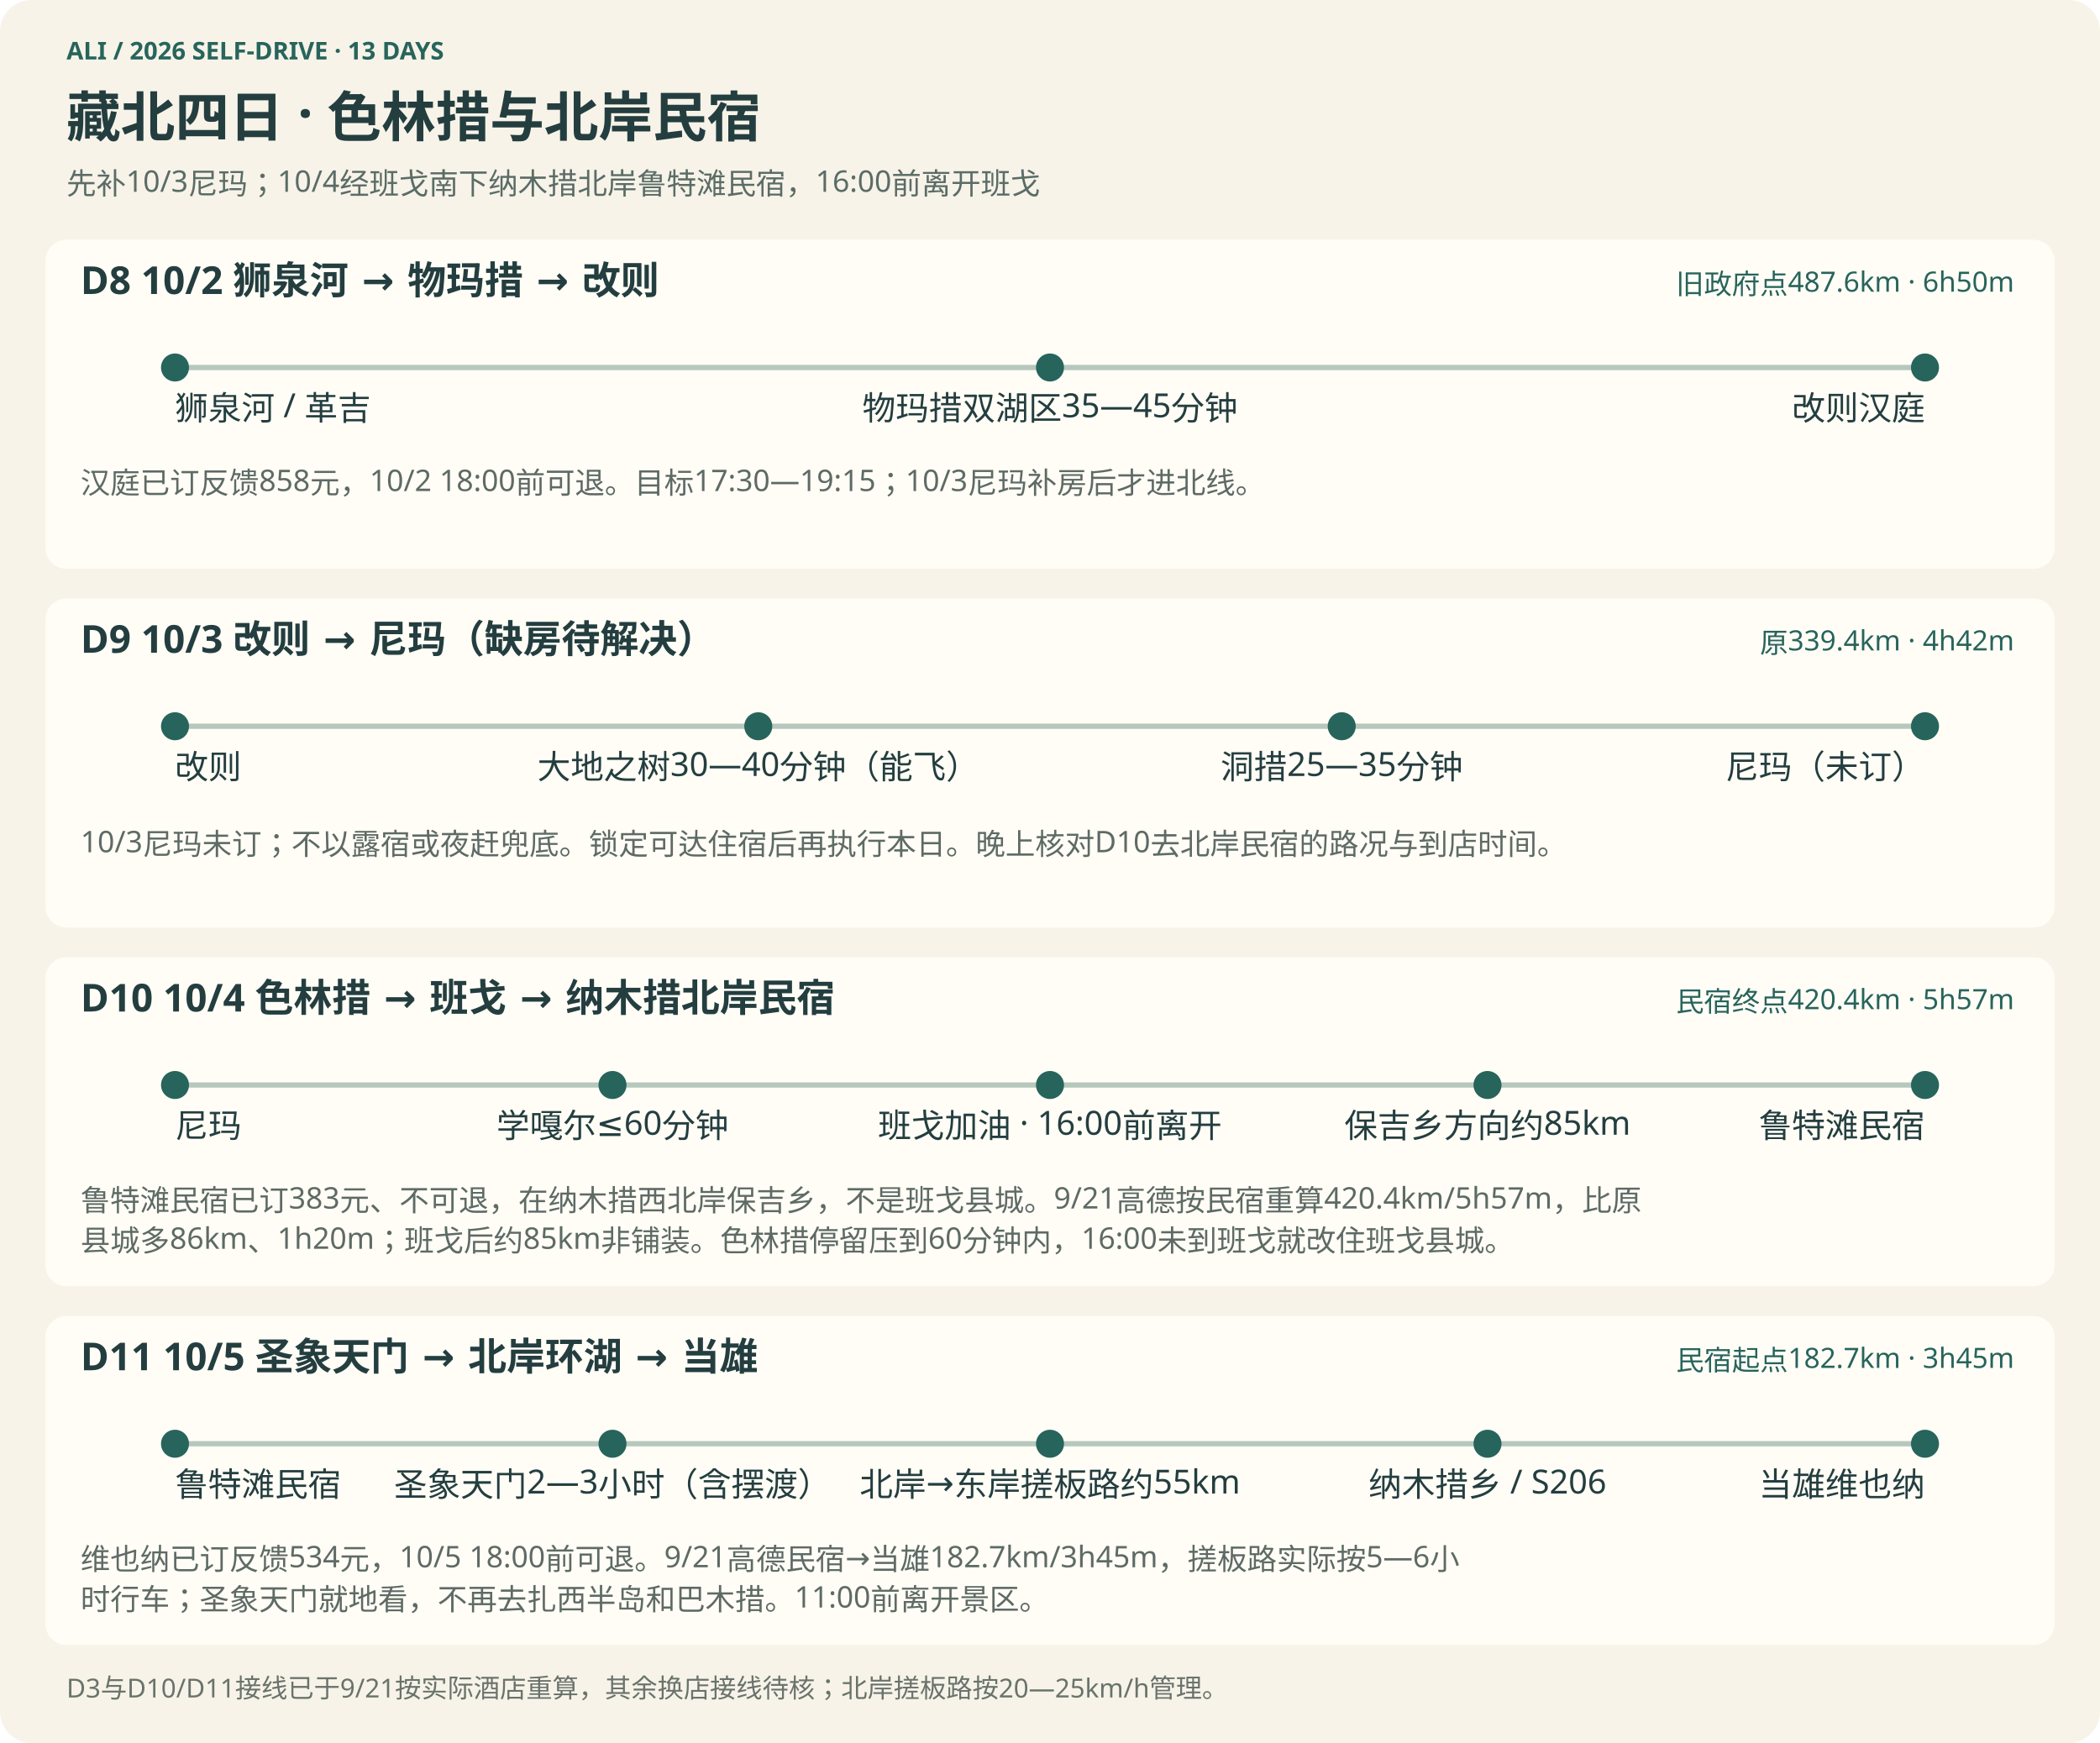
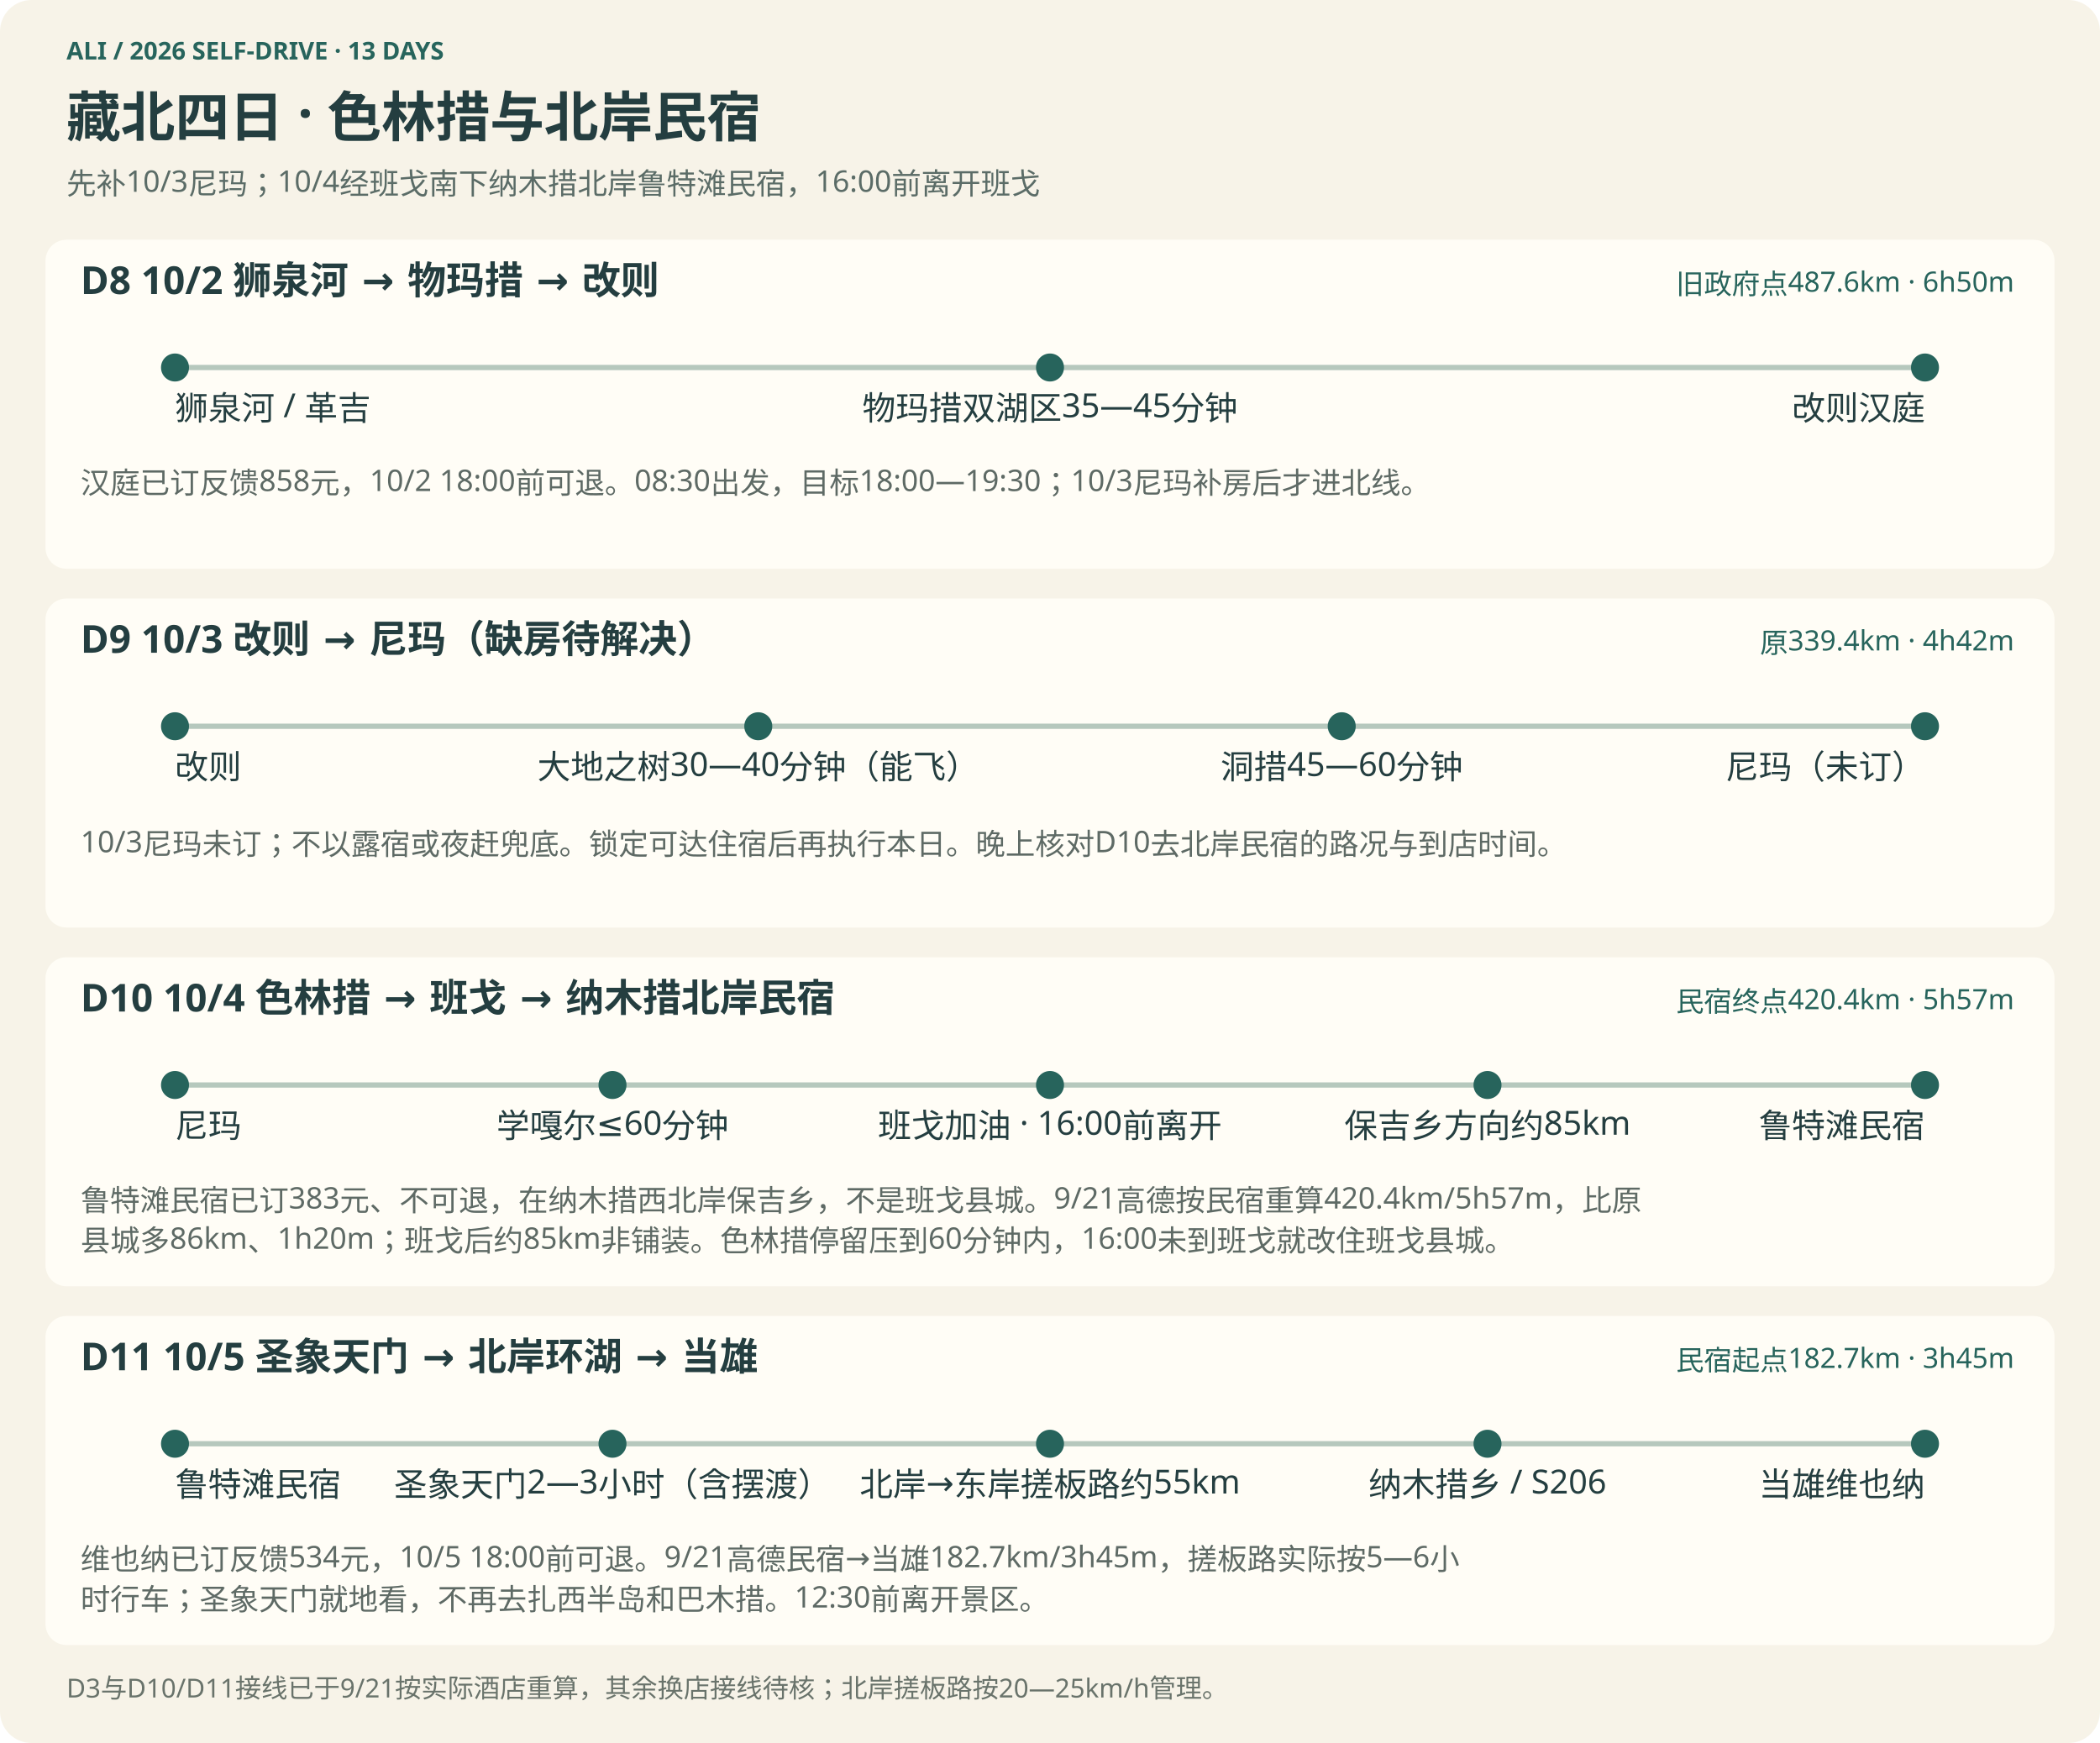
<svg xmlns="http://www.w3.org/2000/svg" viewBox="0 0 1200 996" class="ali-route-map" role="img">
  <g font-family="PingFang SC,Microsoft YaHei,sans-serif">
    <rect width="1200" height="996" rx="18" fill="#f7f3e8" />
    <text x="38.0" y="34.0" font-size="14" fill="#27645c" text-anchor="start" font-weight="600">ALI / 2026     SELF-DRIVE · 13 DAYS</text>
    <text x="38.0" y="78.0" font-size="31" fill="#243e40" text-anchor="start" font-weight="700">藏北四日 · 色林措与北岸民宿</text>
    <text x="38.0" y="111.0" font-size="17" fill="#5b6c67" text-anchor="start" font-weight="400">先补10/3尼玛；10/4经班戈南下纳木措北岸鲁特滩民宿，16:00前离开班戈</text>
    <rect x="26" y="137" width="1148" height="188" rx="12" fill="#fffdf6" />
    <text x="46.0" y="168.0" font-size="22" fill="#243e40" text-anchor="start" font-weight="600">D8  10/2  狮泉河 → 物玛措 → 改则</text>
    <text x="1151.0" y="168.0" font-size="16" fill="#27645c" text-anchor="end" font-weight="400">旧政府点487.6km · 6h50m</text>
    <g data-layer="route-a">
      <line x1="100" y1="210" x2="1100" y2="210" stroke="#b6c8bd" stroke-width="3" />
    </g>
    <g data-layer="sights-core">
-       <g class="point tier-1" data-point-id="d8-stop-0" data-title="狮泉河 / 革吉" data-summary="汉庭已订反馈858元，10/2 18:00前可退。目标17:30—19:15；10/3尼玛补房后才进北线。" data-day-a="D8" data-kind="viewpoint" data-tier="1" data-action="core" data-status="documented" data-route-scope="A" data-elevation="" data-cost-basis="导航核查日期见日卡；点位与连线不是停车、准入或飞行许可。">
+       <g class="point tier-1" data-point-id="d8-stop-0" data-title="狮泉河 / 革吉" data-summary="汉庭已订反馈858元，10/2 18:00前可退。08:30出发，目标18:00—19:30；10/3尼玛补房后才进北线。" data-day-a="D8" data-kind="viewpoint" data-tier="1" data-action="core" data-status="documented" data-route-scope="A" data-elevation="" data-cost-basis="导航核查日期见日卡；点位与连线不是停车、准入或飞行许可。">
        <circle class="point-symbol" cx="100.0" cy="210" r="8" fill="#27645c" />
        <text x="100.0" y="240.0" font-size="19" fill="#243e40" text-anchor="start" font-weight="500">狮泉河 / 革吉</text>
      </g>
-       <g class="point tier-1" data-point-id="d8-stop-1" data-title="物玛措双湖区35—45分钟" data-summary="汉庭已订反馈858元，10/2 18:00前可退。目标17:30—19:15；10/3尼玛补房后才进北线。" data-day-a="D8" data-kind="viewpoint" data-tier="1" data-action="core" data-status="documented" data-route-scope="A" data-elevation="" data-cost-basis="导航核查日期见日卡；点位与连线不是停车、准入或飞行许可。">
+       <g class="point tier-1" data-point-id="d8-stop-1" data-title="物玛措双湖区35—45分钟" data-summary="汉庭已订反馈858元，10/2 18:00前可退。08:30出发，目标18:00—19:30；10/3尼玛补房后才进北线。" data-day-a="D8" data-kind="viewpoint" data-tier="1" data-action="core" data-status="documented" data-route-scope="A" data-elevation="" data-cost-basis="导航核查日期见日卡；点位与连线不是停车、准入或飞行许可。">
        <circle class="point-symbol" cx="600.0" cy="210" r="8" fill="#27645c" />
        <text x="600.0" y="240.0" font-size="19" fill="#243e40" text-anchor="middle" font-weight="500">物玛措双湖区35—45分钟</text>
      </g>
-       <g class="point tier-1" data-point-id="d8-stop-2" data-title="改则汉庭" data-summary="汉庭已订反馈858元，10/2 18:00前可退。目标17:30—19:15；10/3尼玛补房后才进北线。" data-day-a="D8" data-kind="viewpoint" data-tier="1" data-action="core" data-status="documented" data-route-scope="A" data-elevation="" data-cost-basis="导航核查日期见日卡；点位与连线不是停车、准入或飞行许可。">
+       <g class="point tier-1" data-point-id="d8-stop-2" data-title="改则汉庭" data-summary="汉庭已订反馈858元，10/2 18:00前可退。08:30出发，目标18:00—19:30；10/3尼玛补房后才进北线。" data-day-a="D8" data-kind="viewpoint" data-tier="1" data-action="core" data-status="documented" data-route-scope="A" data-elevation="" data-cost-basis="导航核查日期见日卡；点位与连线不是停车、准入或飞行许可。">
        <circle class="point-symbol" cx="1100.0" cy="210" r="8" fill="#27645c" />
        <text x="1100.0" y="240.0" font-size="19" fill="#243e40" text-anchor="end" font-weight="500">改则汉庭</text>
      </g>
    </g>
-     <text x="46.0" y="282.0" font-size="17" fill="#5e6a65" text-anchor="start" font-weight="400">汉庭已订反馈858元，10/2 18:00前可退。目标17:30—19:15；10/3尼玛补房后才进北线。</text>
+     <text x="46.0" y="282.0" font-size="17" fill="#5e6a65" text-anchor="start" font-weight="400">汉庭已订反馈858元，10/2 18:00前可退。08:30出发，目标18:00—19:30；10/3尼玛补房后才进北线。</text>
    <rect x="26" y="342" width="1148" height="188" rx="12" fill="#fffdf6" />
    <text x="46.0" y="373.0" font-size="22" fill="#243e40" text-anchor="start" font-weight="600">D9  10/3  改则 → 尼玛（缺房待解决）</text>
    <text x="1151.0" y="373.0" font-size="16" fill="#27645c" text-anchor="end" font-weight="400">原339.4km · 4h42m</text>
    <g data-layer="route-a">
      <line x1="100" y1="415" x2="1100" y2="415" stroke="#b6c8bd" stroke-width="3" />
    </g>
    <g data-layer="sights-core">
      <g class="point tier-1" data-point-id="d9-stop-0" data-title="改则" data-summary="10/3尼玛未订；不以露宿或夜赶兜底。锁定可达住宿后再执行本日。晚上核对D10去北岸民宿的路况与到店时间。" data-day-a="D9" data-kind="viewpoint" data-tier="1" data-action="core" data-status="documented" data-route-scope="A" data-elevation="" data-cost-basis="导航核查日期见日卡；点位与连线不是停车、准入或飞行许可。">
        <circle class="point-symbol" cx="100.0" cy="415" r="8" fill="#27645c" />
        <text x="100.0" y="445.0" font-size="19" fill="#243e40" text-anchor="start" font-weight="500">改则</text>
      </g>
      <g class="point tier-1" data-point-id="d9-stop-1" data-title="大地之树30—40分钟（能飞）" data-summary="10/3尼玛未订；不以露宿或夜赶兜底。锁定可达住宿后再执行本日。晚上核对D10去北岸民宿的路况与到店时间。" data-day-a="D9" data-kind="viewpoint" data-tier="1" data-action="core" data-status="documented" data-route-scope="A" data-elevation="" data-cost-basis="导航核查日期见日卡；点位与连线不是停车、准入或飞行许可。">
        <circle class="point-symbol" cx="433.3" cy="415" r="8" fill="#27645c" />
        <text x="433.3" y="445.0" font-size="19" fill="#243e40" text-anchor="middle" font-weight="500">大地之树30—40分钟（能飞）</text>
      </g>
-       <g class="point tier-1" data-point-id="d9-stop-2" data-title="洞措25—35分钟" data-summary="10/3尼玛未订；不以露宿或夜赶兜底。锁定可达住宿后再执行本日。晚上核对D10去北岸民宿的路况与到店时间。" data-day-a="D9" data-kind="viewpoint" data-tier="1" data-action="core" data-status="documented" data-route-scope="A" data-elevation="" data-cost-basis="导航核查日期见日卡；点位与连线不是停车、准入或飞行许可。">
+       <g class="point tier-1" data-point-id="d9-stop-2" data-title="洞措45—60分钟" data-summary="10/3尼玛未订；不以露宿或夜赶兜底。锁定可达住宿后再执行本日。晚上核对D10去北岸民宿的路况与到店时间。" data-day-a="D9" data-kind="viewpoint" data-tier="1" data-action="core" data-status="documented" data-route-scope="A" data-elevation="" data-cost-basis="导航核查日期见日卡；点位与连线不是停车、准入或飞行许可。">
        <circle class="point-symbol" cx="766.7" cy="415" r="8" fill="#27645c" />
-         <text x="766.7" y="445.0" font-size="19" fill="#243e40" text-anchor="middle" font-weight="500">洞措25—35分钟</text>
+         <text x="766.7" y="445.0" font-size="19" fill="#243e40" text-anchor="middle" font-weight="500">洞措45—60分钟</text>
      </g>
      <g class="point tier-1" data-point-id="d9-stop-3" data-title="尼玛（未订）" data-summary="10/3尼玛未订；不以露宿或夜赶兜底。锁定可达住宿后再执行本日。晚上核对D10去北岸民宿的路况与到店时间。" data-day-a="D9" data-kind="viewpoint" data-tier="1" data-action="core" data-status="documented" data-route-scope="A" data-elevation="" data-cost-basis="导航核查日期见日卡；点位与连线不是停车、准入或飞行许可。">
        <circle class="point-symbol" cx="1100.0" cy="415" r="8" fill="#27645c" />
        <text x="1100.0" y="445.0" font-size="19" fill="#243e40" text-anchor="end" font-weight="500">尼玛（未订）</text>
      </g>
    </g>
    <text x="46.0" y="487.0" font-size="17" fill="#5e6a65" text-anchor="start" font-weight="400">10/3尼玛未订；不以露宿或夜赶兜底。锁定可达住宿后再执行本日。晚上核对D10去北岸民宿的路况与到店时间。</text>
    <rect x="26" y="547" width="1148" height="188" rx="12" fill="#fffdf6" />
    <text x="46.0" y="578.0" font-size="22" fill="#243e40" text-anchor="start" font-weight="600">D10  10/4  色林措 → 班戈 → 纳木措北岸民宿</text>
    <text x="1151.0" y="578.0" font-size="16" fill="#27645c" text-anchor="end" font-weight="400">民宿终点420.4km · 5h57m</text>
    <g data-layer="route-a">
      <line x1="100" y1="620" x2="1100" y2="620" stroke="#b6c8bd" stroke-width="3" />
    </g>
    <g data-layer="sights-core">
      <g class="point tier-1" data-point-id="d10-stop-0" data-title="尼玛" data-summary="鲁特滩民宿已订383元、不可退，在纳木措西北岸保吉乡，不是班戈县城。9/21高德按民宿重算420.4km/5h57m，比原县城多86km、1h20m；班戈后约85km非铺装。色林措停留压到60分钟内，16:00未到班戈就改住班戈县城。" data-day-a="D10" data-kind="viewpoint" data-tier="1" data-action="core" data-status="documented" data-route-scope="A" data-elevation="" data-cost-basis="导航核查日期见日卡；点位与连线不是停车、准入或飞行许可。">
        <circle class="point-symbol" cx="100.0" cy="620" r="8" fill="#27645c" />
        <text x="100.0" y="650.0" font-size="19" fill="#243e40" text-anchor="start" font-weight="500">尼玛</text>
      </g>
      <g class="point tier-1" data-point-id="d10-stop-1" data-title="学嘎尔≤60分钟" data-summary="鲁特滩民宿已订383元、不可退，在纳木措西北岸保吉乡，不是班戈县城。9/21高德按民宿重算420.4km/5h57m，比原县城多86km、1h20m；班戈后约85km非铺装。色林措停留压到60分钟内，16:00未到班戈就改住班戈县城。" data-day-a="D10" data-kind="viewpoint" data-tier="1" data-action="core" data-status="documented" data-route-scope="A" data-elevation="" data-cost-basis="导航核查日期见日卡；点位与连线不是停车、准入或飞行许可。">
        <circle class="point-symbol" cx="350.0" cy="620" r="8" fill="#27645c" />
        <text x="350.0" y="650.0" font-size="19" fill="#243e40" text-anchor="middle" font-weight="500">学嘎尔≤60分钟</text>
      </g>
      <g class="point tier-1" data-point-id="d10-stop-2" data-title="班戈加油 · 16:00前离开" data-summary="鲁特滩民宿已订383元、不可退，在纳木措西北岸保吉乡，不是班戈县城。9/21高德按民宿重算420.4km/5h57m，比原县城多86km、1h20m；班戈后约85km非铺装。色林措停留压到60分钟内，16:00未到班戈就改住班戈县城。" data-day-a="D10" data-kind="viewpoint" data-tier="1" data-action="core" data-status="documented" data-route-scope="A" data-elevation="" data-cost-basis="导航核查日期见日卡；点位与连线不是停车、准入或飞行许可。">
        <circle class="point-symbol" cx="600.0" cy="620" r="8" fill="#27645c" />
        <text x="600.0" y="650.0" font-size="19" fill="#243e40" text-anchor="middle" font-weight="500">班戈加油 · 16:00前离开</text>
      </g>
      <g class="point tier-1" data-point-id="d10-stop-3" data-title="保吉乡方向约85km" data-summary="鲁特滩民宿已订383元、不可退，在纳木措西北岸保吉乡，不是班戈县城。9/21高德按民宿重算420.4km/5h57m，比原县城多86km、1h20m；班戈后约85km非铺装。色林措停留压到60分钟内，16:00未到班戈就改住班戈县城。" data-day-a="D10" data-kind="viewpoint" data-tier="1" data-action="core" data-status="documented" data-route-scope="A" data-elevation="" data-cost-basis="导航核查日期见日卡；点位与连线不是停车、准入或飞行许可。">
        <circle class="point-symbol" cx="850.0" cy="620" r="8" fill="#27645c" />
        <text x="850.0" y="650.0" font-size="19" fill="#243e40" text-anchor="middle" font-weight="500">保吉乡方向约85km</text>
      </g>
      <g class="point tier-1" data-point-id="d10-stop-4" data-title="鲁特滩民宿" data-summary="鲁特滩民宿已订383元、不可退，在纳木措西北岸保吉乡，不是班戈县城。9/21高德按民宿重算420.4km/5h57m，比原县城多86km、1h20m；班戈后约85km非铺装。色林措停留压到60分钟内，16:00未到班戈就改住班戈县城。" data-day-a="D10" data-kind="viewpoint" data-tier="1" data-action="core" data-status="documented" data-route-scope="A" data-elevation="" data-cost-basis="导航核查日期见日卡；点位与连线不是停车、准入或飞行许可。">
        <circle class="point-symbol" cx="1100.0" cy="620" r="8" fill="#27645c" />
        <text x="1100.0" y="650.0" font-size="19" fill="#243e40" text-anchor="end" font-weight="500">鲁特滩民宿</text>
      </g>
    </g>
    <text x="46.0" y="692.0" font-size="17" fill="#5e6a65" text-anchor="start" font-weight="400">鲁特滩民宿已订383元、不可退，在纳木措西北岸保吉乡，不是班戈县城。9/21高德按民宿重算420.4km/5h57m，比原</text>
    <text x="46.0" y="715.0" font-size="17" fill="#5e6a65" text-anchor="start" font-weight="400">县城多86km、1h20m；班戈后约85km非铺装。色林措停留压到60分钟内，16:00未到班戈就改住班戈县城。</text>
    <rect x="26" y="752" width="1148" height="188" rx="12" fill="#fffdf6" />
    <text x="46.0" y="783.0" font-size="22" fill="#243e40" text-anchor="start" font-weight="600">D11  10/5  圣象天门 → 北岸环湖 → 当雄</text>
    <text x="1151.0" y="783.0" font-size="16" fill="#27645c" text-anchor="end" font-weight="400">民宿起点182.7km · 3h45m</text>
    <g data-layer="route-a">
      <line x1="100" y1="825" x2="1100" y2="825" stroke="#b6c8bd" stroke-width="3" />
    </g>
    <g data-layer="sights-core">
-       <g class="point tier-1" data-point-id="d11-stop-0" data-title="鲁特滩民宿" data-summary="维也纳已订反馈534元，10/5 18:00前可退。9/21高德民宿→当雄182.7km/3h45m，搓板路实际按5—6小时行车；圣象天门就地看，不再去扎西半岛和巴木措。11:00前离开景区。" data-day-a="D11" data-kind="viewpoint" data-tier="1" data-action="core" data-status="documented" data-route-scope="A" data-elevation="" data-cost-basis="导航核查日期见日卡；点位与连线不是停车、准入或飞行许可。">
+       <g class="point tier-1" data-point-id="d11-stop-0" data-title="鲁特滩民宿" data-summary="维也纳已订反馈534元，10/5 18:00前可退。9/21高德民宿→当雄182.7km/3h45m，搓板路实际按5—6小时行车；圣象天门就地看，不再去扎西半岛和巴木措。12:30前离开景区。" data-day-a="D11" data-kind="viewpoint" data-tier="1" data-action="core" data-status="documented" data-route-scope="A" data-elevation="" data-cost-basis="导航核查日期见日卡；点位与连线不是停车、准入或飞行许可。">
        <circle class="point-symbol" cx="100.0" cy="825" r="8" fill="#27645c" />
        <text x="100.0" y="855.0" font-size="19" fill="#243e40" text-anchor="start" font-weight="500">鲁特滩民宿</text>
      </g>
-       <g class="point tier-1" data-point-id="d11-stop-1" data-title="圣象天门2—3小时（含摆渡）" data-summary="维也纳已订反馈534元，10/5 18:00前可退。9/21高德民宿→当雄182.7km/3h45m，搓板路实际按5—6小时行车；圣象天门就地看，不再去扎西半岛和巴木措。11:00前离开景区。" data-day-a="D11" data-kind="viewpoint" data-tier="1" data-action="core" data-status="documented" data-route-scope="A" data-elevation="" data-cost-basis="导航核查日期见日卡；点位与连线不是停车、准入或飞行许可。">
+       <g class="point tier-1" data-point-id="d11-stop-1" data-title="圣象天门2—3小时（含摆渡）" data-summary="维也纳已订反馈534元，10/5 18:00前可退。9/21高德民宿→当雄182.7km/3h45m，搓板路实际按5—6小时行车；圣象天门就地看，不再去扎西半岛和巴木措。12:30前离开景区。" data-day-a="D11" data-kind="viewpoint" data-tier="1" data-action="core" data-status="documented" data-route-scope="A" data-elevation="" data-cost-basis="导航核查日期见日卡；点位与连线不是停车、准入或飞行许可。">
        <circle class="point-symbol" cx="350.0" cy="825" r="8" fill="#27645c" />
        <text x="350.0" y="855.0" font-size="19" fill="#243e40" text-anchor="middle" font-weight="500">圣象天门2—3小时（含摆渡）</text>
      </g>
-       <g class="point tier-1" data-point-id="d11-stop-2" data-title="北岸→东岸搓板路约55km" data-summary="维也纳已订反馈534元，10/5 18:00前可退。9/21高德民宿→当雄182.7km/3h45m，搓板路实际按5—6小时行车；圣象天门就地看，不再去扎西半岛和巴木措。11:00前离开景区。" data-day-a="D11" data-kind="viewpoint" data-tier="1" data-action="core" data-status="documented" data-route-scope="A" data-elevation="" data-cost-basis="导航核查日期见日卡；点位与连线不是停车、准入或飞行许可。">
+       <g class="point tier-1" data-point-id="d11-stop-2" data-title="北岸→东岸搓板路约55km" data-summary="维也纳已订反馈534元，10/5 18:00前可退。9/21高德民宿→当雄182.7km/3h45m，搓板路实际按5—6小时行车；圣象天门就地看，不再去扎西半岛和巴木措。12:30前离开景区。" data-day-a="D11" data-kind="viewpoint" data-tier="1" data-action="core" data-status="documented" data-route-scope="A" data-elevation="" data-cost-basis="导航核查日期见日卡；点位与连线不是停车、准入或飞行许可。">
        <circle class="point-symbol" cx="600.0" cy="825" r="8" fill="#27645c" />
        <text x="600.0" y="855.0" font-size="19" fill="#243e40" text-anchor="middle" font-weight="500">北岸→东岸搓板路约55km</text>
      </g>
-       <g class="point tier-1" data-point-id="d11-stop-3" data-title="纳木措乡 / S206" data-summary="维也纳已订反馈534元，10/5 18:00前可退。9/21高德民宿→当雄182.7km/3h45m，搓板路实际按5—6小时行车；圣象天门就地看，不再去扎西半岛和巴木措。11:00前离开景区。" data-day-a="D11" data-kind="viewpoint" data-tier="1" data-action="core" data-status="documented" data-route-scope="A" data-elevation="" data-cost-basis="导航核查日期见日卡；点位与连线不是停车、准入或飞行许可。">
+       <g class="point tier-1" data-point-id="d11-stop-3" data-title="纳木措乡 / S206" data-summary="维也纳已订反馈534元，10/5 18:00前可退。9/21高德民宿→当雄182.7km/3h45m，搓板路实际按5—6小时行车；圣象天门就地看，不再去扎西半岛和巴木措。12:30前离开景区。" data-day-a="D11" data-kind="viewpoint" data-tier="1" data-action="core" data-status="documented" data-route-scope="A" data-elevation="" data-cost-basis="导航核查日期见日卡；点位与连线不是停车、准入或飞行许可。">
        <circle class="point-symbol" cx="850.0" cy="825" r="8" fill="#27645c" />
        <text x="850.0" y="855.0" font-size="19" fill="#243e40" text-anchor="middle" font-weight="500">纳木措乡 / S206</text>
      </g>
-       <g class="point tier-1" data-point-id="d11-stop-4" data-title="当雄维也纳" data-summary="维也纳已订反馈534元，10/5 18:00前可退。9/21高德民宿→当雄182.7km/3h45m，搓板路实际按5—6小时行车；圣象天门就地看，不再去扎西半岛和巴木措。11:00前离开景区。" data-day-a="D11" data-kind="viewpoint" data-tier="1" data-action="core" data-status="documented" data-route-scope="A" data-elevation="" data-cost-basis="导航核查日期见日卡；点位与连线不是停车、准入或飞行许可。">
+       <g class="point tier-1" data-point-id="d11-stop-4" data-title="当雄维也纳" data-summary="维也纳已订反馈534元，10/5 18:00前可退。9/21高德民宿→当雄182.7km/3h45m，搓板路实际按5—6小时行车；圣象天门就地看，不再去扎西半岛和巴木措。12:30前离开景区。" data-day-a="D11" data-kind="viewpoint" data-tier="1" data-action="core" data-status="documented" data-route-scope="A" data-elevation="" data-cost-basis="导航核查日期见日卡；点位与连线不是停车、准入或飞行许可。">
        <circle class="point-symbol" cx="1100.0" cy="825" r="8" fill="#27645c" />
        <text x="1100.0" y="855.0" font-size="19" fill="#243e40" text-anchor="end" font-weight="500">当雄维也纳</text>
      </g>
    </g>
    <text x="46.0" y="897.0" font-size="17" fill="#5e6a65" text-anchor="start" font-weight="400">维也纳已订反馈534元，10/5 18:00前可退。9/21高德民宿→当雄182.7km/3h45m，搓板路实际按5—6小</text>
-     <text x="46.0" y="920.0" font-size="17" fill="#5e6a65" text-anchor="start" font-weight="400">时行车；圣象天门就地看，不再去扎西半岛和巴木措。11:00前离开景区。</text>
+     <text x="46.0" y="920.0" font-size="17" fill="#5e6a65" text-anchor="start" font-weight="400">时行车；圣象天门就地看，不再去扎西半岛和巴木措。12:30前离开景区。</text>
    <text x="38.0" y="970.0" font-size="15" fill="#69736b" text-anchor="start" font-weight="400">D3与D10/D11接线已于9/21按实际酒店重算，其余换店接线待核；北岸搓板路按20—25km/h管理。</text>
    <g data-layer="route-a" />
    <g data-layer="route-b" />
    <g data-layer="route-common" />
    <g data-layer="lodging" />
    <g data-layer="sights-core" />
    <g data-layer="sights-secondary" />
    <g data-layer="passes" />
    <g data-layer="places" />
    <g data-layer="culture" />
    <g data-layer="water-landforms" />
    <g data-layer="context-landmarks" />
    <g data-layer="alternatives" />
  </g>
</svg>
